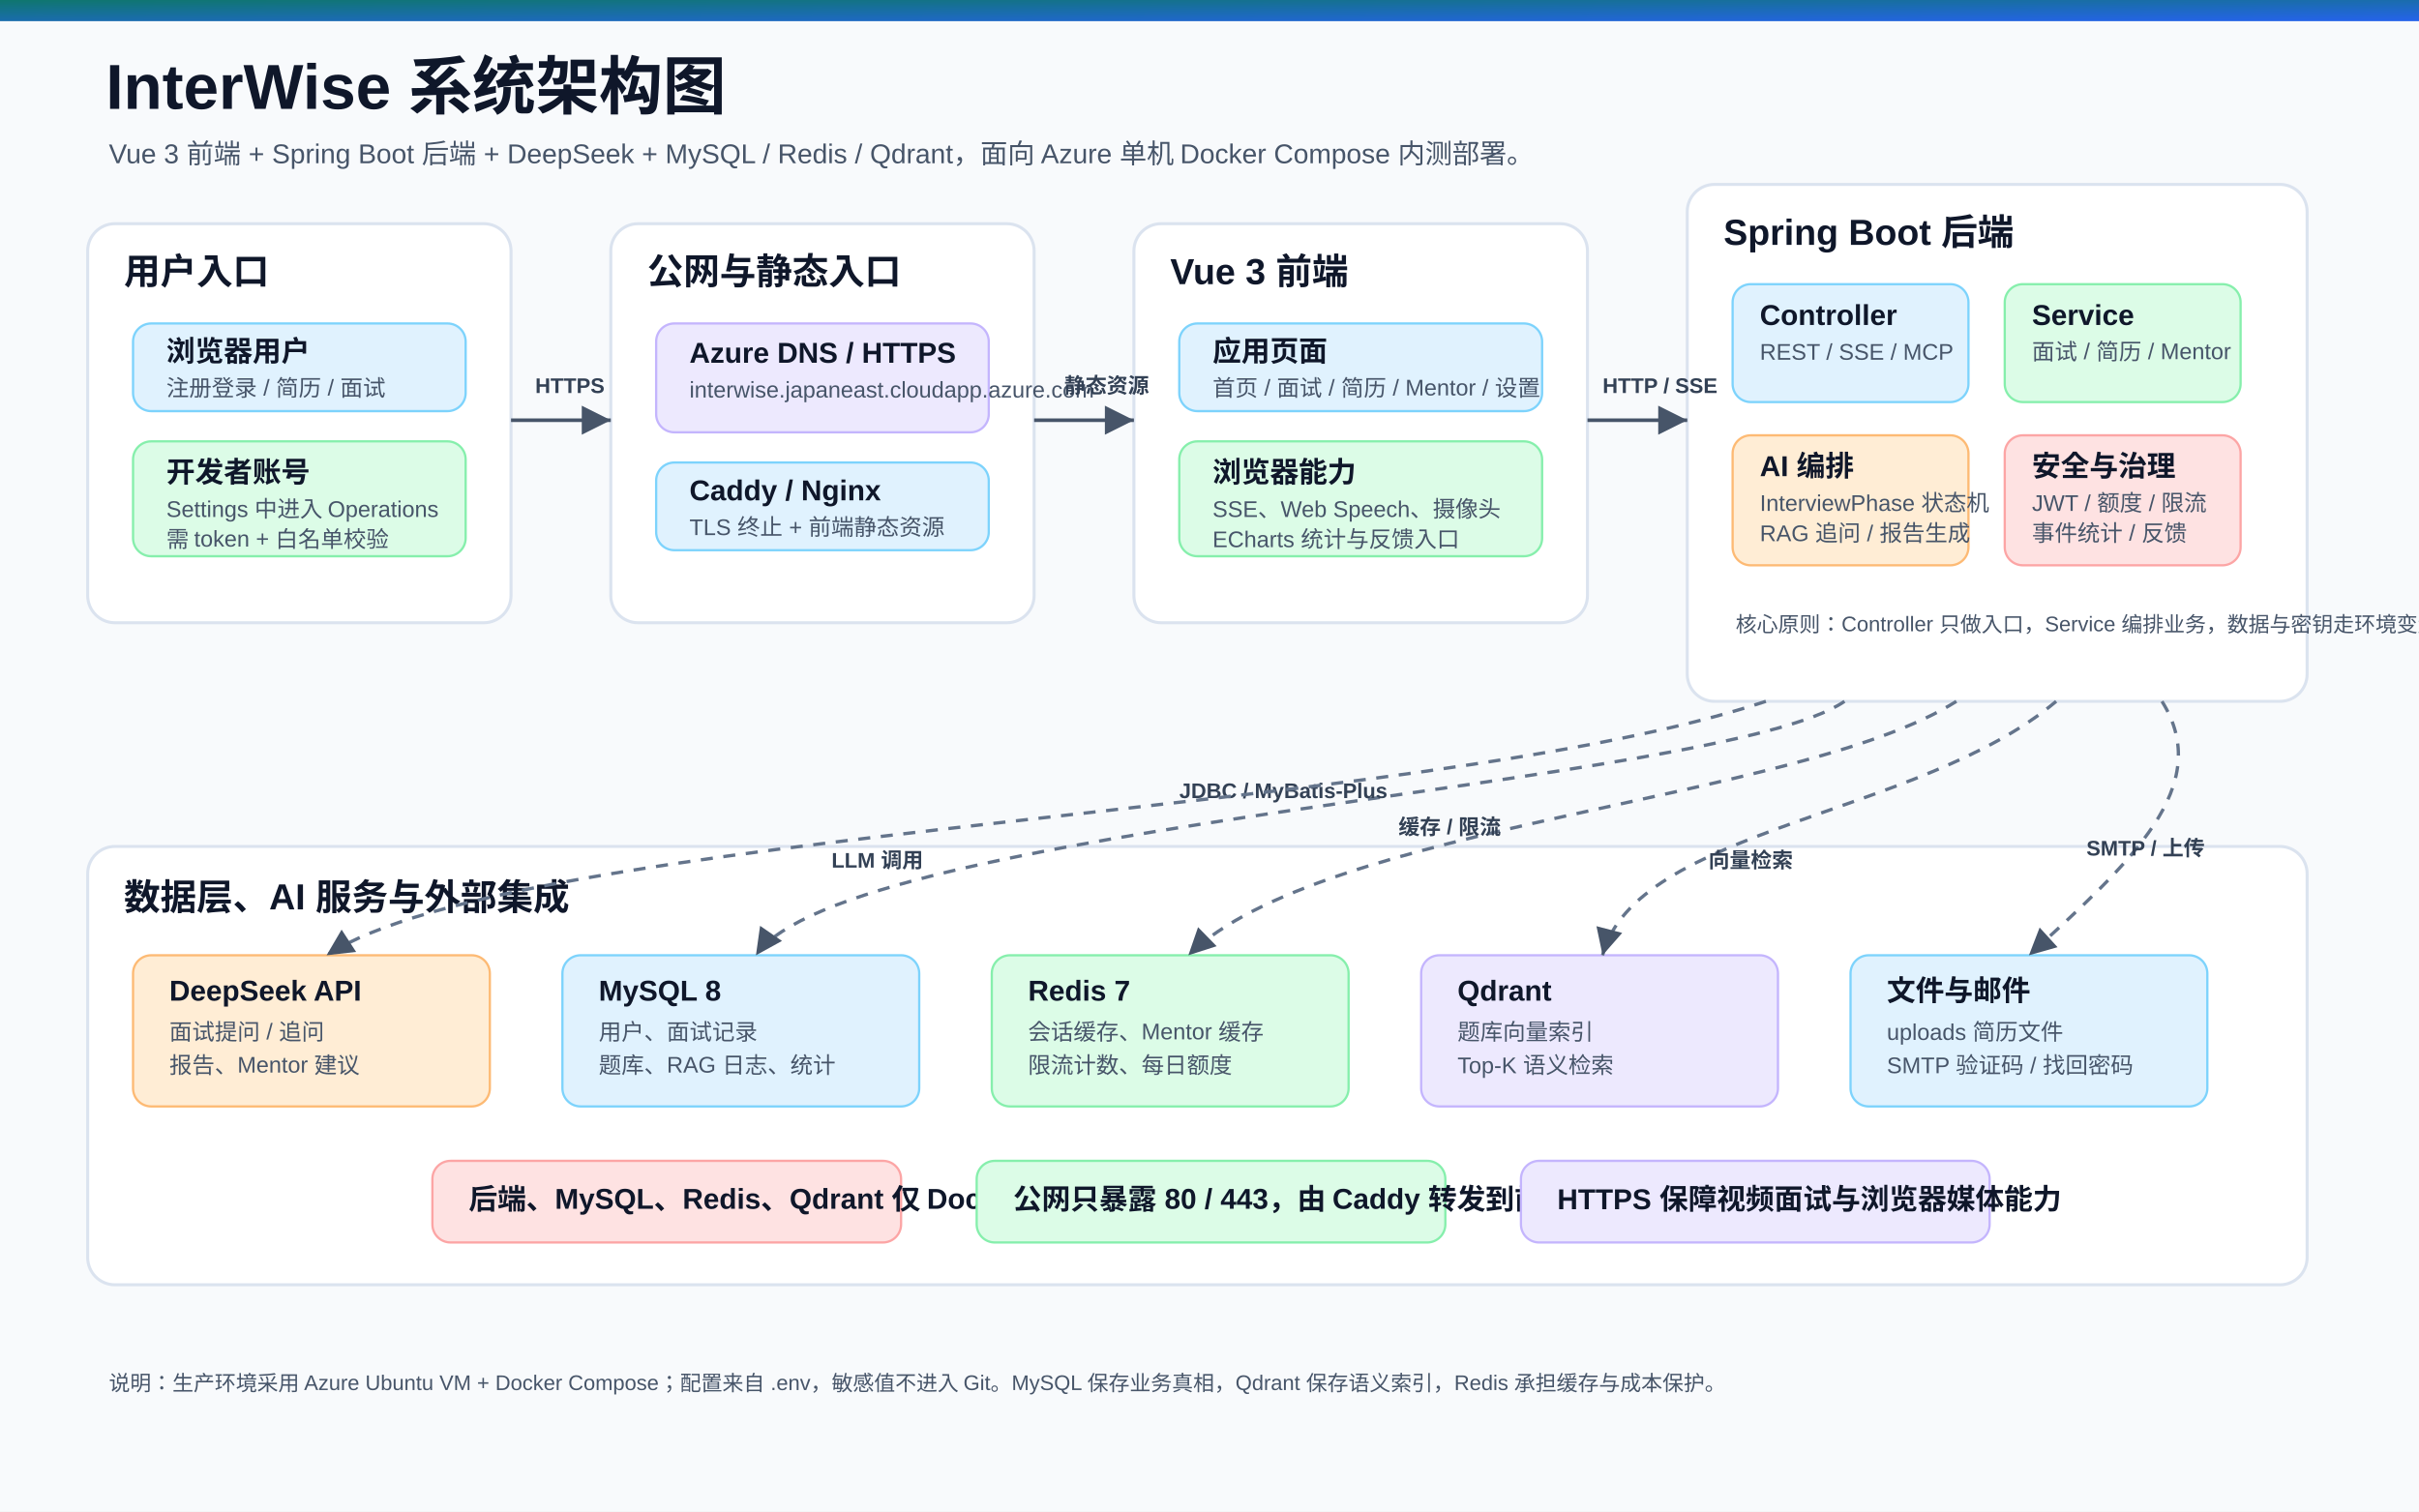
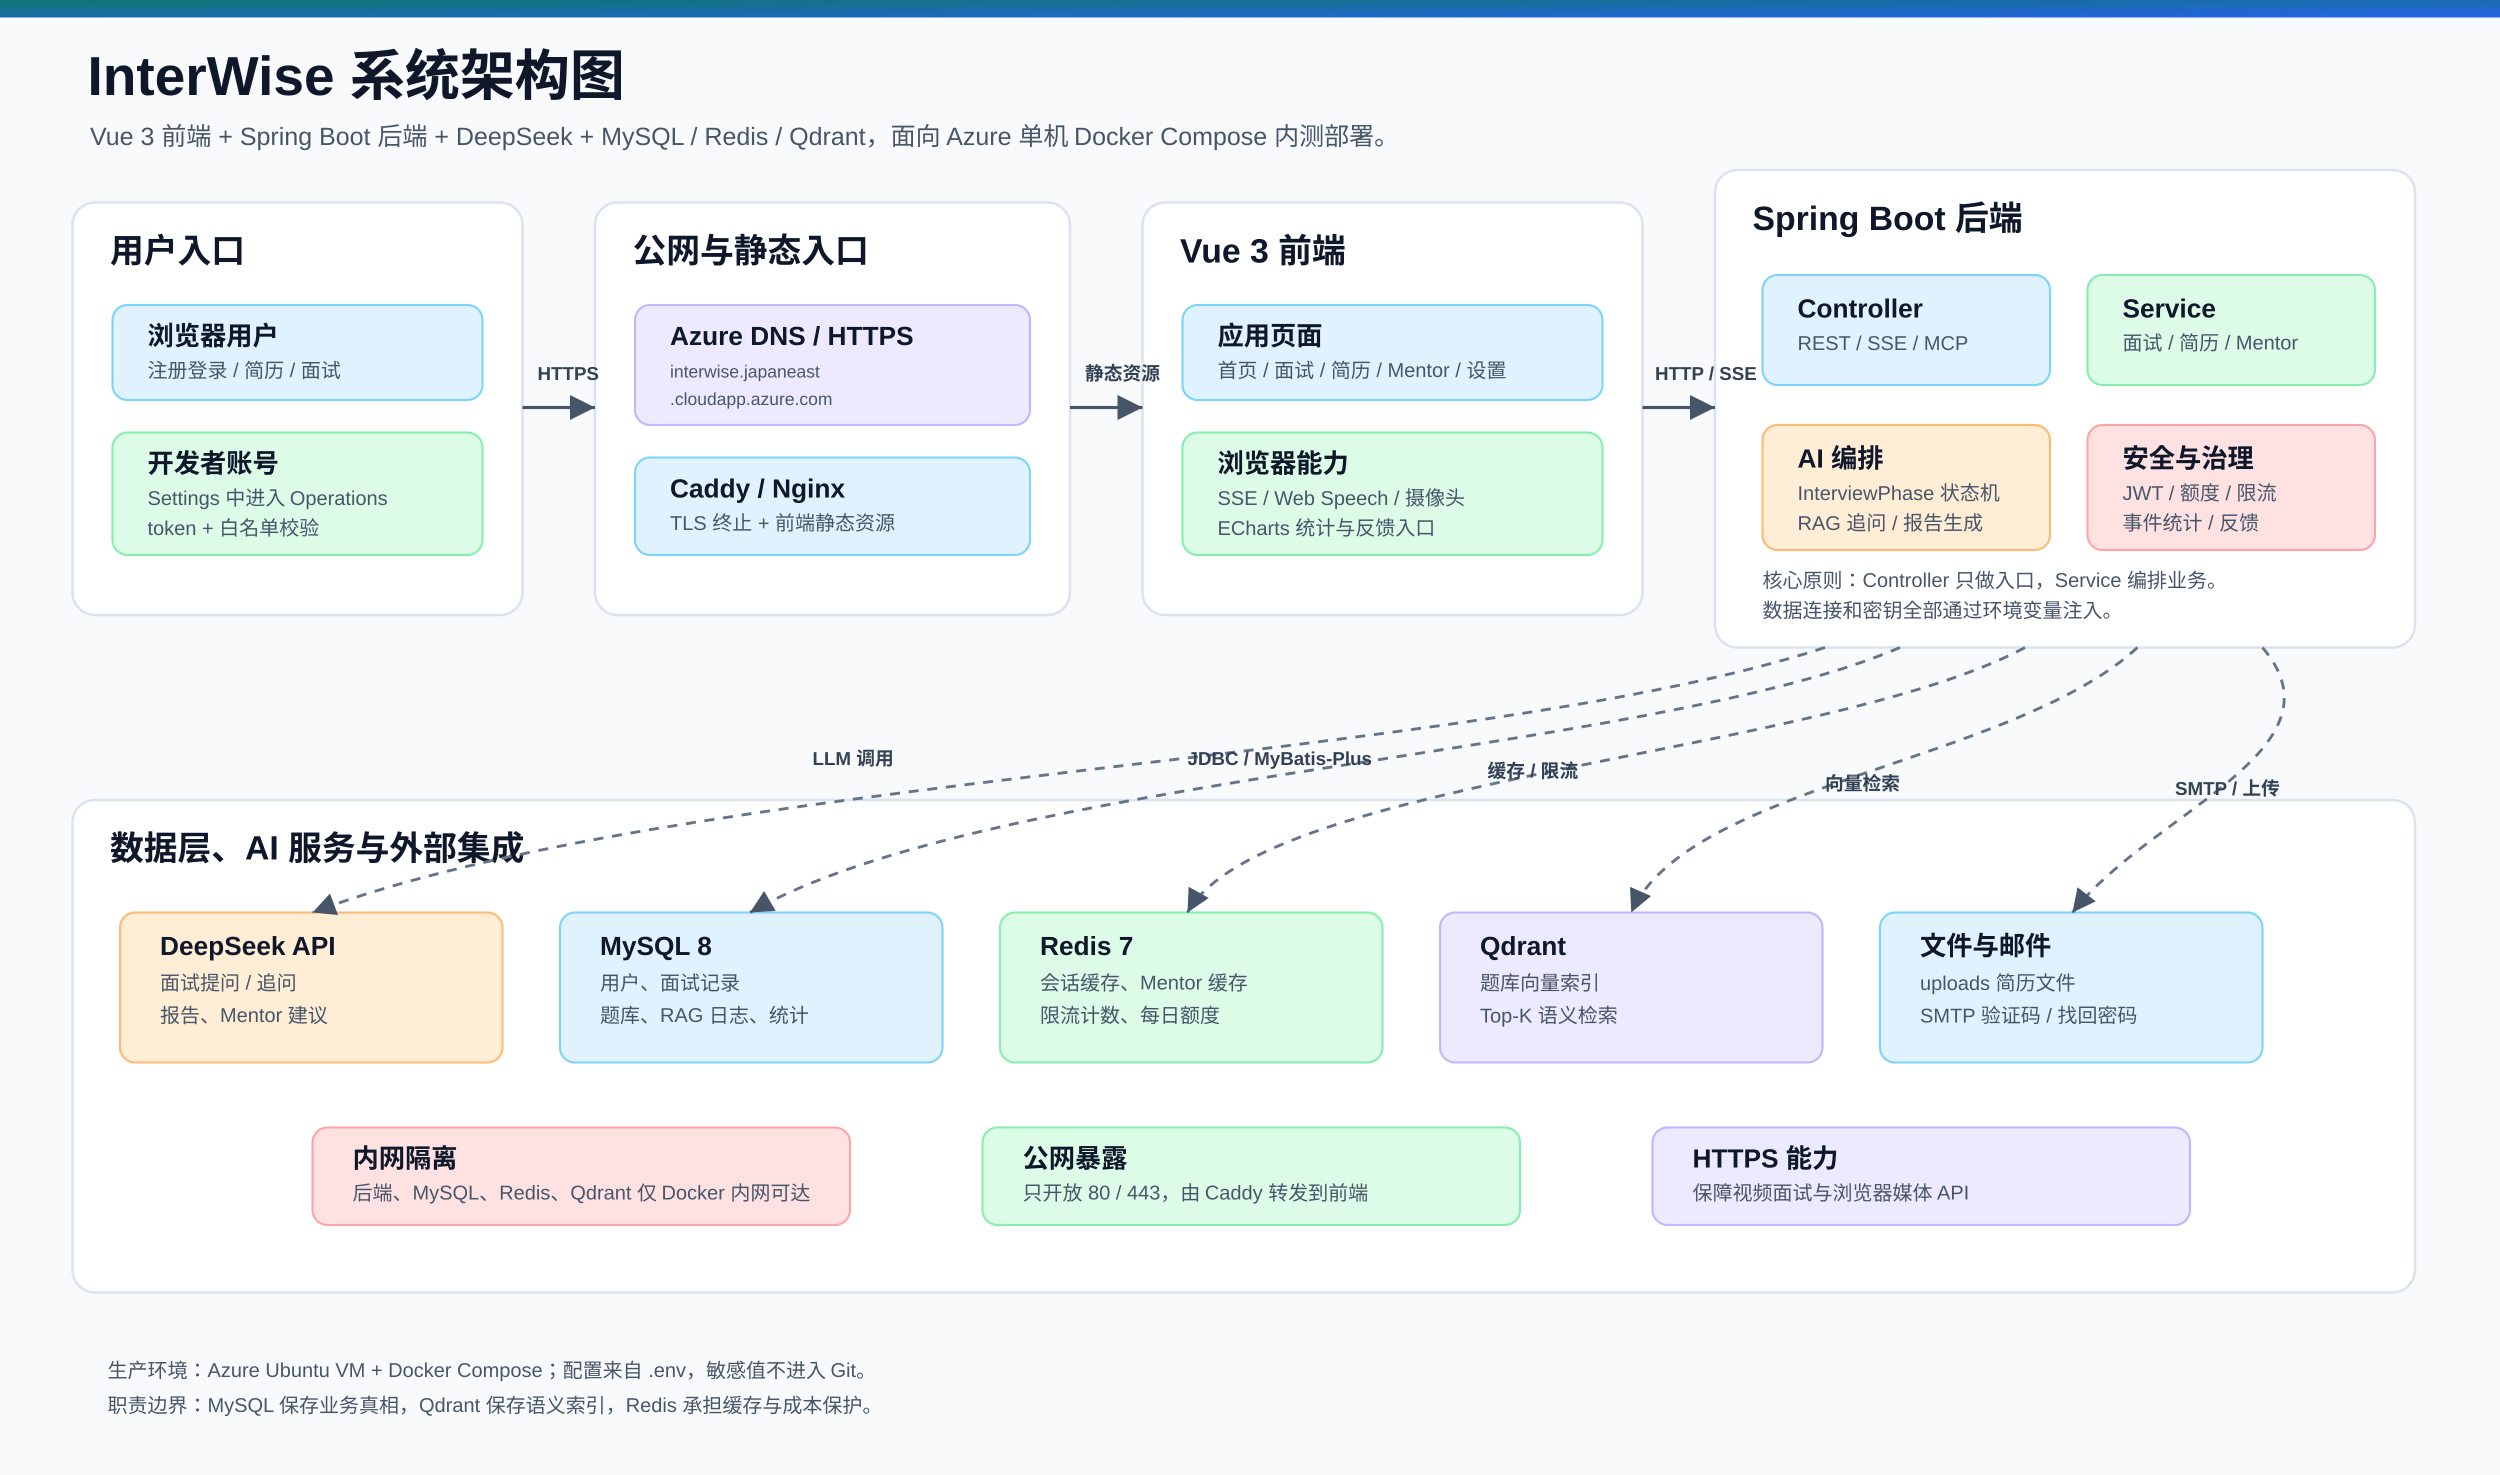
- <svg xmlns="http://www.w3.org/2000/svg" width="1600" height="1000" viewBox="0 0 1600 1000" role="img" aria-labelledby="title desc">
+ <svg xmlns="http://www.w3.org/2000/svg" width="2000" height="1180" viewBox="0 0 2000 1180" role="img" aria-labelledby="title desc">
  <defs>
    <linearGradient id="headerGradient" x1="0" x2="1" y1="0" y2="1">
      <stop offset="0%" stop-color="#0f766e" />
      <stop offset="100%" stop-color="#2563eb" />
    </linearGradient>
    <marker id="arrow" markerWidth="12" markerHeight="12" refX="10" refY="6" orient="auto" markerUnits="strokeWidth">
      <path d="M2,2 L10,6 L2,10 Z" fill="#475569" />
    </marker>
    <style>
      .bg { fill: #f8fafc; }
-       .title { font: 700 42px "Microsoft YaHei", "PingFang SC", Arial, sans-serif; fill: #0f172a; }
-       .subtitle { font: 400 18px "Microsoft YaHei", "PingFang SC", Arial, sans-serif; fill: #475569; }
+       .accent { fill: url(#headerGradient); }
+       .title { font: 700 44px "Microsoft YaHei", "PingFang SC", Arial, sans-serif; fill: #0f172a; }
+       .subtitle { font: 400 20px "Microsoft YaHei", "PingFang SC", Arial, sans-serif; fill: #475569; }
      .section { fill: #ffffff; stroke: #dbe3ef; stroke-width: 2; rx: 18; }
-       .section-title { font: 700 24px "Microsoft YaHei", "PingFang SC", Arial, sans-serif; fill: #0f172a; }
-       .box-title { font: 700 19px "Microsoft YaHei", "PingFang SC", Arial, sans-serif; fill: #0f172a; }
-       .box-text { font: 400 15px "Microsoft YaHei", "PingFang SC", Arial, sans-serif; fill: #475569; }
-       .pill { fill: #e0f2fe; stroke: #7dd3fc; stroke-width: 1.5; rx: 12; }
+       .section-title { font: 700 27px "Microsoft YaHei", "PingFang SC", Arial, sans-serif; fill: #0f172a; }
+       .box-title { font: 700 21px "Microsoft YaHei", "PingFang SC", Arial, sans-serif; fill: #0f172a; }
+       .box-text { font: 400 16px "Microsoft YaHei", "PingFang SC", Arial, sans-serif; fill: #475569; }
+       .small { font: 400 14px "Microsoft YaHei", "PingFang SC", Arial, sans-serif; fill: #475569; }
+       .pill { fill: #e0f2fe; stroke: #7dd3fc; stroke-width: 1.7; rx: 12; }
      .pill-green { fill: #dcfce7; stroke: #86efac; }
      .pill-orange { fill: #ffedd5; stroke: #fdba74; }
      .pill-violet { fill: #ede9fe; stroke: #c4b5fd; }
      .pill-red { fill: #fee2e2; stroke: #fca5a5; }
-       .arrow { stroke: #475569; stroke-width: 2.4; fill: none; marker-end: url(#arrow); }
-       .arrow-dashed { stroke: #64748b; stroke-width: 2.2; fill: none; stroke-dasharray: 8 7; marker-end: url(#arrow); }
-       .label { font: 600 14px "Microsoft YaHei", "PingFang SC", Arial, sans-serif; fill: #334155; }
-       .legend { font: 400 14px "Microsoft YaHei", "PingFang SC", Arial, sans-serif; fill: #475569; }
-       .accent { fill: url(#headerGradient); }
+       .arrow { stroke: #475569; stroke-width: 2.5; fill: none; marker-end: url(#arrow); }
+       .arrow-dashed { stroke: #64748b; stroke-width: 2.3; fill: none; stroke-dasharray: 8 7; marker-end: url(#arrow); }
+       .label { font: 700 15px "Microsoft YaHei", "PingFang SC", Arial, sans-serif; fill: #334155; }
+       .legend { font: 400 16px "Microsoft YaHei", "PingFang SC", Arial, sans-serif; fill: #475569; }
    </style>
  </defs>
-   <rect class="bg" x="0" y="0" width="1600" height="1000" />
-   <rect class="accent" x="0" y="0" width="1600" height="14" />
-   <text class="title" x="70" y="72">InterWise 系统架构图</text>
-   <text class="subtitle" x="72" y="108">Vue 3 前端 + Spring Boot 后端 + DeepSeek + MySQL / Redis / Qdrant，面向 Azure 单机 Docker Compose 内测部署。</text>
-   <rect class="section" x="58" y="148" width="280" height="264" />
-   <text class="section-title" x="82" y="188">用户入口</text>
-   <rect class="pill" x="88" y="214" width="220" height="58" />
-   <text class="box-title" x="110" y="239">浏览器用户</text>
-   <text class="box-text" x="110" y="262">注册登录 / 简历 / 面试</text>
-   <rect class="pill pill-green" x="88" y="292" width="220" height="76" />
-   <text class="box-title" x="110" y="319">开发者账号</text>
-   <text class="box-text" x="110" y="342">Settings 中进入 Operations</text>
-   <text class="box-text" x="110" y="362">需 token + 白名单校验</text>
-   <rect class="section" x="404" y="148" width="280" height="264" />
-   <text class="section-title" x="428" y="188">公网与静态入口</text>
-   <rect class="pill pill-violet" x="434" y="214" width="220" height="72" />
-   <text class="box-title" x="456" y="240">Azure DNS / HTTPS</text>
-   <text class="box-text" x="456" y="263">interwise.japaneast.cloudapp.azure.com</text>
-   <rect class="pill" x="434" y="306" width="220" height="58" />
-   <text class="box-title" x="456" y="331">Caddy / Nginx</text>
-   <text class="box-text" x="456" y="354">TLS 终止 + 前端静态资源</text>
-   <rect class="section" x="750" y="148" width="300" height="264" />
-   <text class="section-title" x="774" y="188">Vue 3 前端</text>
-   <rect class="pill" x="780" y="214" width="240" height="58" />
-   <text class="box-title" x="802" y="239">应用页面</text>
-   <text class="box-text" x="802" y="262">首页 / 面试 / 简历 / Mentor / 设置</text>
-   <rect class="pill pill-green" x="780" y="292" width="240" height="76" />
-   <text class="box-title" x="802" y="319">浏览器能力</text>
-   <text class="box-text" x="802" y="342">SSE、Web Speech、摄像头</text>
-   <text class="box-text" x="802" y="362">ECharts 统计与反馈入口</text>
-   <rect class="section" x="1116" y="122" width="410" height="342" />
-   <text class="section-title" x="1140" y="162">Spring Boot 后端</text>
-   <rect class="pill" x="1146" y="188" width="156" height="78" />
-   <text class="box-title" x="1164" y="215">Controller</text>
-   <text class="box-text" x="1164" y="238">REST / SSE / MCP</text>
-   <rect class="pill pill-green" x="1326" y="188" width="156" height="78" />
-   <text class="box-title" x="1344" y="215">Service</text>
-   <text class="box-text" x="1344" y="238">面试 / 简历 / Mentor</text>
-   <rect class="pill pill-orange" x="1146" y="288" width="156" height="86" />
-   <text class="box-title" x="1164" y="315">AI 编排</text>
-   <text class="box-text" x="1164" y="338">InterviewPhase 状态机</text>
-   <text class="box-text" x="1164" y="358">RAG 追问 / 报告生成</text>
-   <rect class="pill pill-red" x="1326" y="288" width="156" height="86" />
-   <text class="box-title" x="1344" y="315">安全与治理</text>
-   <text class="box-text" x="1344" y="338">JWT / 额度 / 限流</text>
-   <text class="box-text" x="1344" y="358">事件统计 / 反馈</text>
-   <text class="legend" x="1148" y="418">核心原则：Controller 只做入口，Service 编排业务，数据与密钥走环境变量。</text>
-   <rect class="section" x="58" y="560" width="1468" height="290" />
-   <text class="section-title" x="82" y="602">数据层、AI 服务与外部集成</text>
-   <rect class="pill pill-orange" x="88" y="632" width="236" height="100" />
-   <text class="box-title" x="112" y="662">DeepSeek API</text>
-   <text class="box-text" x="112" y="688">面试提问 / 追问</text>
-   <text class="box-text" x="112" y="710">报告、Mentor 建议</text>
-   <rect class="pill" x="372" y="632" width="236" height="100" />
-   <text class="box-title" x="396" y="662">MySQL 8</text>
-   <text class="box-text" x="396" y="688">用户、面试记录</text>
-   <text class="box-text" x="396" y="710">题库、RAG 日志、统计</text>
-   <rect class="pill pill-green" x="656" y="632" width="236" height="100" />
-   <text class="box-title" x="680" y="662">Redis 7</text>
-   <text class="box-text" x="680" y="688">会话缓存、Mentor 缓存</text>
-   <text class="box-text" x="680" y="710">限流计数、每日额度</text>
-   <rect class="pill pill-violet" x="940" y="632" width="236" height="100" />
-   <text class="box-title" x="964" y="662">Qdrant</text>
-   <text class="box-text" x="964" y="688">题库向量索引</text>
-   <text class="box-text" x="964" y="710">Top-K 语义检索</text>
-   <rect class="pill" x="1224" y="632" width="236" height="100" />
-   <text class="box-title" x="1248" y="662">文件与邮件</text>
-   <text class="box-text" x="1248" y="688">uploads 简历文件</text>
-   <text class="box-text" x="1248" y="710">SMTP 验证码 / 找回密码</text>
-   <rect class="pill pill-red" x="286" y="768" width="310" height="54" />
-   <text class="box-title" x="310" y="800">后端、MySQL、Redis、Qdrant 仅 Docker 内网可达</text>
-   <rect class="pill pill-green" x="646" y="768" width="310" height="54" />
-   <text class="box-title" x="670" y="800">公网只暴露 80 / 443，由 Caddy 转发到前端</text>
-   <rect class="pill pill-violet" x="1006" y="768" width="310" height="54" />
-   <text class="box-title" x="1030" y="800">HTTPS 保障视频面试与浏览器媒体能力</text>
-   <path class="arrow" d="M338 278 C366 278, 374 278, 404 278" />
-   <text class="label" x="354" y="260">HTTPS</text>
-   <path class="arrow" d="M684 278 C712 278, 722 278, 750 278" />
-   <text class="label" x="704" y="260">静态资源</text>
-   <path class="arrow" d="M1050 278 C1076 278, 1088 278, 1116 278" />
-   <text class="label" x="1060" y="260">HTTP / SSE</text>
-   <path class="arrow-dashed" d="M1220 464 C1140 520, 560 545, 500 632" />
-   <text class="label" x="780" y="528">JDBC / MyBatis-Plus</text>
-   <path class="arrow-dashed" d="M1294 464 C1190 530, 875 545, 786 632" />
-   <text class="label" x="925" y="552">缓存 / 限流</text>
-   <path class="arrow-dashed" d="M1360 464 C1270 540, 1082 548, 1060 632" />
-   <text class="label" x="1130" y="574">向量检索</text>
-   <path class="arrow-dashed" d="M1168 464 C940 540, 345 548, 216 632" />
-   <text class="label" x="550" y="574">LLM 调用</text>
-   <path class="arrow-dashed" d="M1430 464 C1465 520, 1410 570, 1342 632" />
-   <text class="label" x="1380" y="566">SMTP / 上传</text>
-   <text class="legend" x="72" y="920">说明：生产环境采用 Azure Ubuntu VM + Docker Compose；配置来自 .env，敏感值不进入 Git。MySQL 保存业务真相，Qdrant 保存语义索引，Redis 承担缓存与成本保护。</text>
+   <rect class="bg" width="2000" height="1180" />
+   <rect class="accent" width="2000" height="14" />
+   <text class="title" x="70" y="76">InterWise 系统架构图</text>
+   <text class="subtitle" x="72" y="116">Vue 3 前端 + Spring Boot 后端 + DeepSeek + MySQL / Redis / Qdrant，面向 Azure 单机 Docker Compose 内测部署。</text>
+   <rect class="section" x="58" y="162" width="360" height="330" />
+   <text class="section-title" x="88" y="210">用户入口</text>
+   <rect class="pill" x="90" y="244" width="296" height="76" />
+   <text class="box-title" x="118" y="276">浏览器用户</text>
+   <text class="box-text" x="118" y="302">注册登录 / 简历 / 面试</text>
+   <rect class="pill pill-green" x="90" y="346" width="296" height="98" />
+   <text class="box-title" x="118" y="378">开发者账号</text>
+   <text class="box-text" x="118" y="404">Settings 中进入 Operations</text>
+   <text class="box-text" x="118" y="428">token + 白名单校验</text>
+   <rect class="section" x="476" y="162" width="380" height="330" />
+   <text class="section-title" x="506" y="210">公网与静态入口</text>
+   <rect class="pill pill-violet" x="508" y="244" width="316" height="96" />
+   <text class="box-title" x="536" y="276">Azure DNS / HTTPS</text>
+   <text class="small" x="536" y="302">interwise.japaneast</text>
+   <text class="small" x="536" y="324">.cloudapp.azure.com</text>
+   <rect class="pill" x="508" y="366" width="316" height="78" />
+   <text class="box-title" x="536" y="398">Caddy / Nginx</text>
+   <text class="box-text" x="536" y="424">TLS 终止 + 前端静态资源</text>
+   <rect class="section" x="914" y="162" width="400" height="330" />
+   <text class="section-title" x="944" y="210">Vue 3 前端</text>
+   <rect class="pill" x="946" y="244" width="336" height="76" />
+   <text class="box-title" x="974" y="276">应用页面</text>
+   <text class="box-text" x="974" y="302">首页 / 面试 / 简历 / Mentor / 设置</text>
+   <rect class="pill pill-green" x="946" y="346" width="336" height="98" />
+   <text class="box-title" x="974" y="378">浏览器能力</text>
+   <text class="box-text" x="974" y="404">SSE / Web Speech / 摄像头</text>
+   <text class="box-text" x="974" y="428">ECharts 统计与反馈入口</text>
+   <rect class="section" x="1372" y="136" width="560" height="382" />
+   <text class="section-title" x="1402" y="184">Spring Boot 后端</text>
+   <rect class="pill" x="1410" y="220" width="230" height="88" />
+   <text class="box-title" x="1438" y="254">Controller</text>
+   <text class="box-text" x="1438" y="280">REST / SSE / MCP</text>
+   <rect class="pill pill-green" x="1670" y="220" width="230" height="88" />
+   <text class="box-title" x="1698" y="254">Service</text>
+   <text class="box-text" x="1698" y="280">面试 / 简历 / Mentor</text>
+   <rect class="pill pill-orange" x="1410" y="340" width="230" height="100" />
+   <text class="box-title" x="1438" y="374">AI 编排</text>
+   <text class="box-text" x="1438" y="400">InterviewPhase 状态机</text>
+   <text class="box-text" x="1438" y="424">RAG 追问 / 报告生成</text>
+   <rect class="pill pill-red" x="1670" y="340" width="230" height="100" />
+   <text class="box-title" x="1698" y="374">安全与治理</text>
+   <text class="box-text" x="1698" y="400">JWT / 额度 / 限流</text>
+   <text class="box-text" x="1698" y="424">事件统计 / 反馈</text>
+   <text class="legend" x="1410" y="470">核心原则：Controller 只做入口，Service 编排业务。</text>
+   <text class="legend" x="1410" y="494">数据连接和密钥全部通过环境变量注入。</text>
+   <path class="arrow" d="M418 326 L476 326" />
+   <text class="label" x="430" y="304">HTTPS</text>
+   <path class="arrow" d="M856 326 L914 326" />
+   <text class="label" x="868" y="304">静态资源</text>
+   <path class="arrow" d="M1314 326 L1372 326" />
+   <text class="label" x="1324" y="304">HTTP / SSE</text>
+   <rect class="section" x="58" y="640" width="1874" height="394" />
+   <text class="section-title" x="88" y="688">数据层、AI 服务与外部集成</text>
+   <rect class="pill pill-orange" x="96" y="730" width="306" height="120" />
+   <text class="box-title" x="128" y="764">DeepSeek API</text>
+   <text class="box-text" x="128" y="792">面试提问 / 追问</text>
+   <text class="box-text" x="128" y="818">报告、Mentor 建议</text>
+   <rect class="pill" x="448" y="730" width="306" height="120" />
+   <text class="box-title" x="480" y="764">MySQL 8</text>
+   <text class="box-text" x="480" y="792">用户、面试记录</text>
+   <text class="box-text" x="480" y="818">题库、RAG 日志、统计</text>
+   <rect class="pill pill-green" x="800" y="730" width="306" height="120" />
+   <text class="box-title" x="832" y="764">Redis 7</text>
+   <text class="box-text" x="832" y="792">会话缓存、Mentor 缓存</text>
+   <text class="box-text" x="832" y="818">限流计数、每日额度</text>
+   <rect class="pill pill-violet" x="1152" y="730" width="306" height="120" />
+   <text class="box-title" x="1184" y="764">Qdrant</text>
+   <text class="box-text" x="1184" y="792">题库向量索引</text>
+   <text class="box-text" x="1184" y="818">Top-K 语义检索</text>
+   <rect class="pill" x="1504" y="730" width="306" height="120" />
+   <text class="box-title" x="1536" y="764">文件与邮件</text>
+   <text class="box-text" x="1536" y="792">uploads 简历文件</text>
+   <text class="box-text" x="1536" y="818">SMTP 验证码 / 找回密码</text>
+   <rect class="pill pill-red" x="250" y="902" width="430" height="78" />
+   <text class="box-title" x="282" y="934">内网隔离</text>
+   <text class="box-text" x="282" y="960">后端、MySQL、Redis、Qdrant 仅 Docker 内网可达</text>
+   <rect class="pill pill-green" x="786" y="902" width="430" height="78" />
+   <text class="box-title" x="818" y="934">公网暴露</text>
+   <text class="box-text" x="818" y="960">只开放 80 / 443，由 Caddy 转发到前端</text>
+   <rect class="pill pill-violet" x="1322" y="902" width="430" height="78" />
+   <text class="box-title" x="1354" y="934">HTTPS 能力</text>
+   <text class="box-text" x="1354" y="960">保障视频面试与浏览器媒体 API</text>
+   <path class="arrow-dashed" d="M1460 518 C1180 610, 540 620, 250 730" />
+   <text class="label" x="650" y="612">LLM 调用</text>
+   <path class="arrow-dashed" d="M1520 518 C1320 604, 790 620, 600 730" />
+   <text class="label" x="950" y="612">JDBC / MyBatis-Plus</text>
+   <path class="arrow-dashed" d="M1620 518 C1460 604, 1010 622, 950 730" />
+   <text class="label" x="1190" y="622">缓存 / 限流</text>
+   <path class="arrow-dashed" d="M1710 518 C1610 610, 1350 628, 1305 730" />
+   <text class="label" x="1460" y="632">向量检索</text>
+   <path class="arrow-dashed" d="M1810 518 C1880 600, 1720 650, 1658 730" />
+   <text class="label" x="1740" y="636">SMTP / 上传</text>
+   <text class="legend" x="86" y="1102">生产环境：Azure Ubuntu VM + Docker Compose；配置来自 .env，敏感值不进入 Git。</text>
+   <text class="legend" x="86" y="1130">职责边界：MySQL 保存业务真相，Qdrant 保存语义索引，Redis 承担缓存与成本保护。</text>
</svg>
